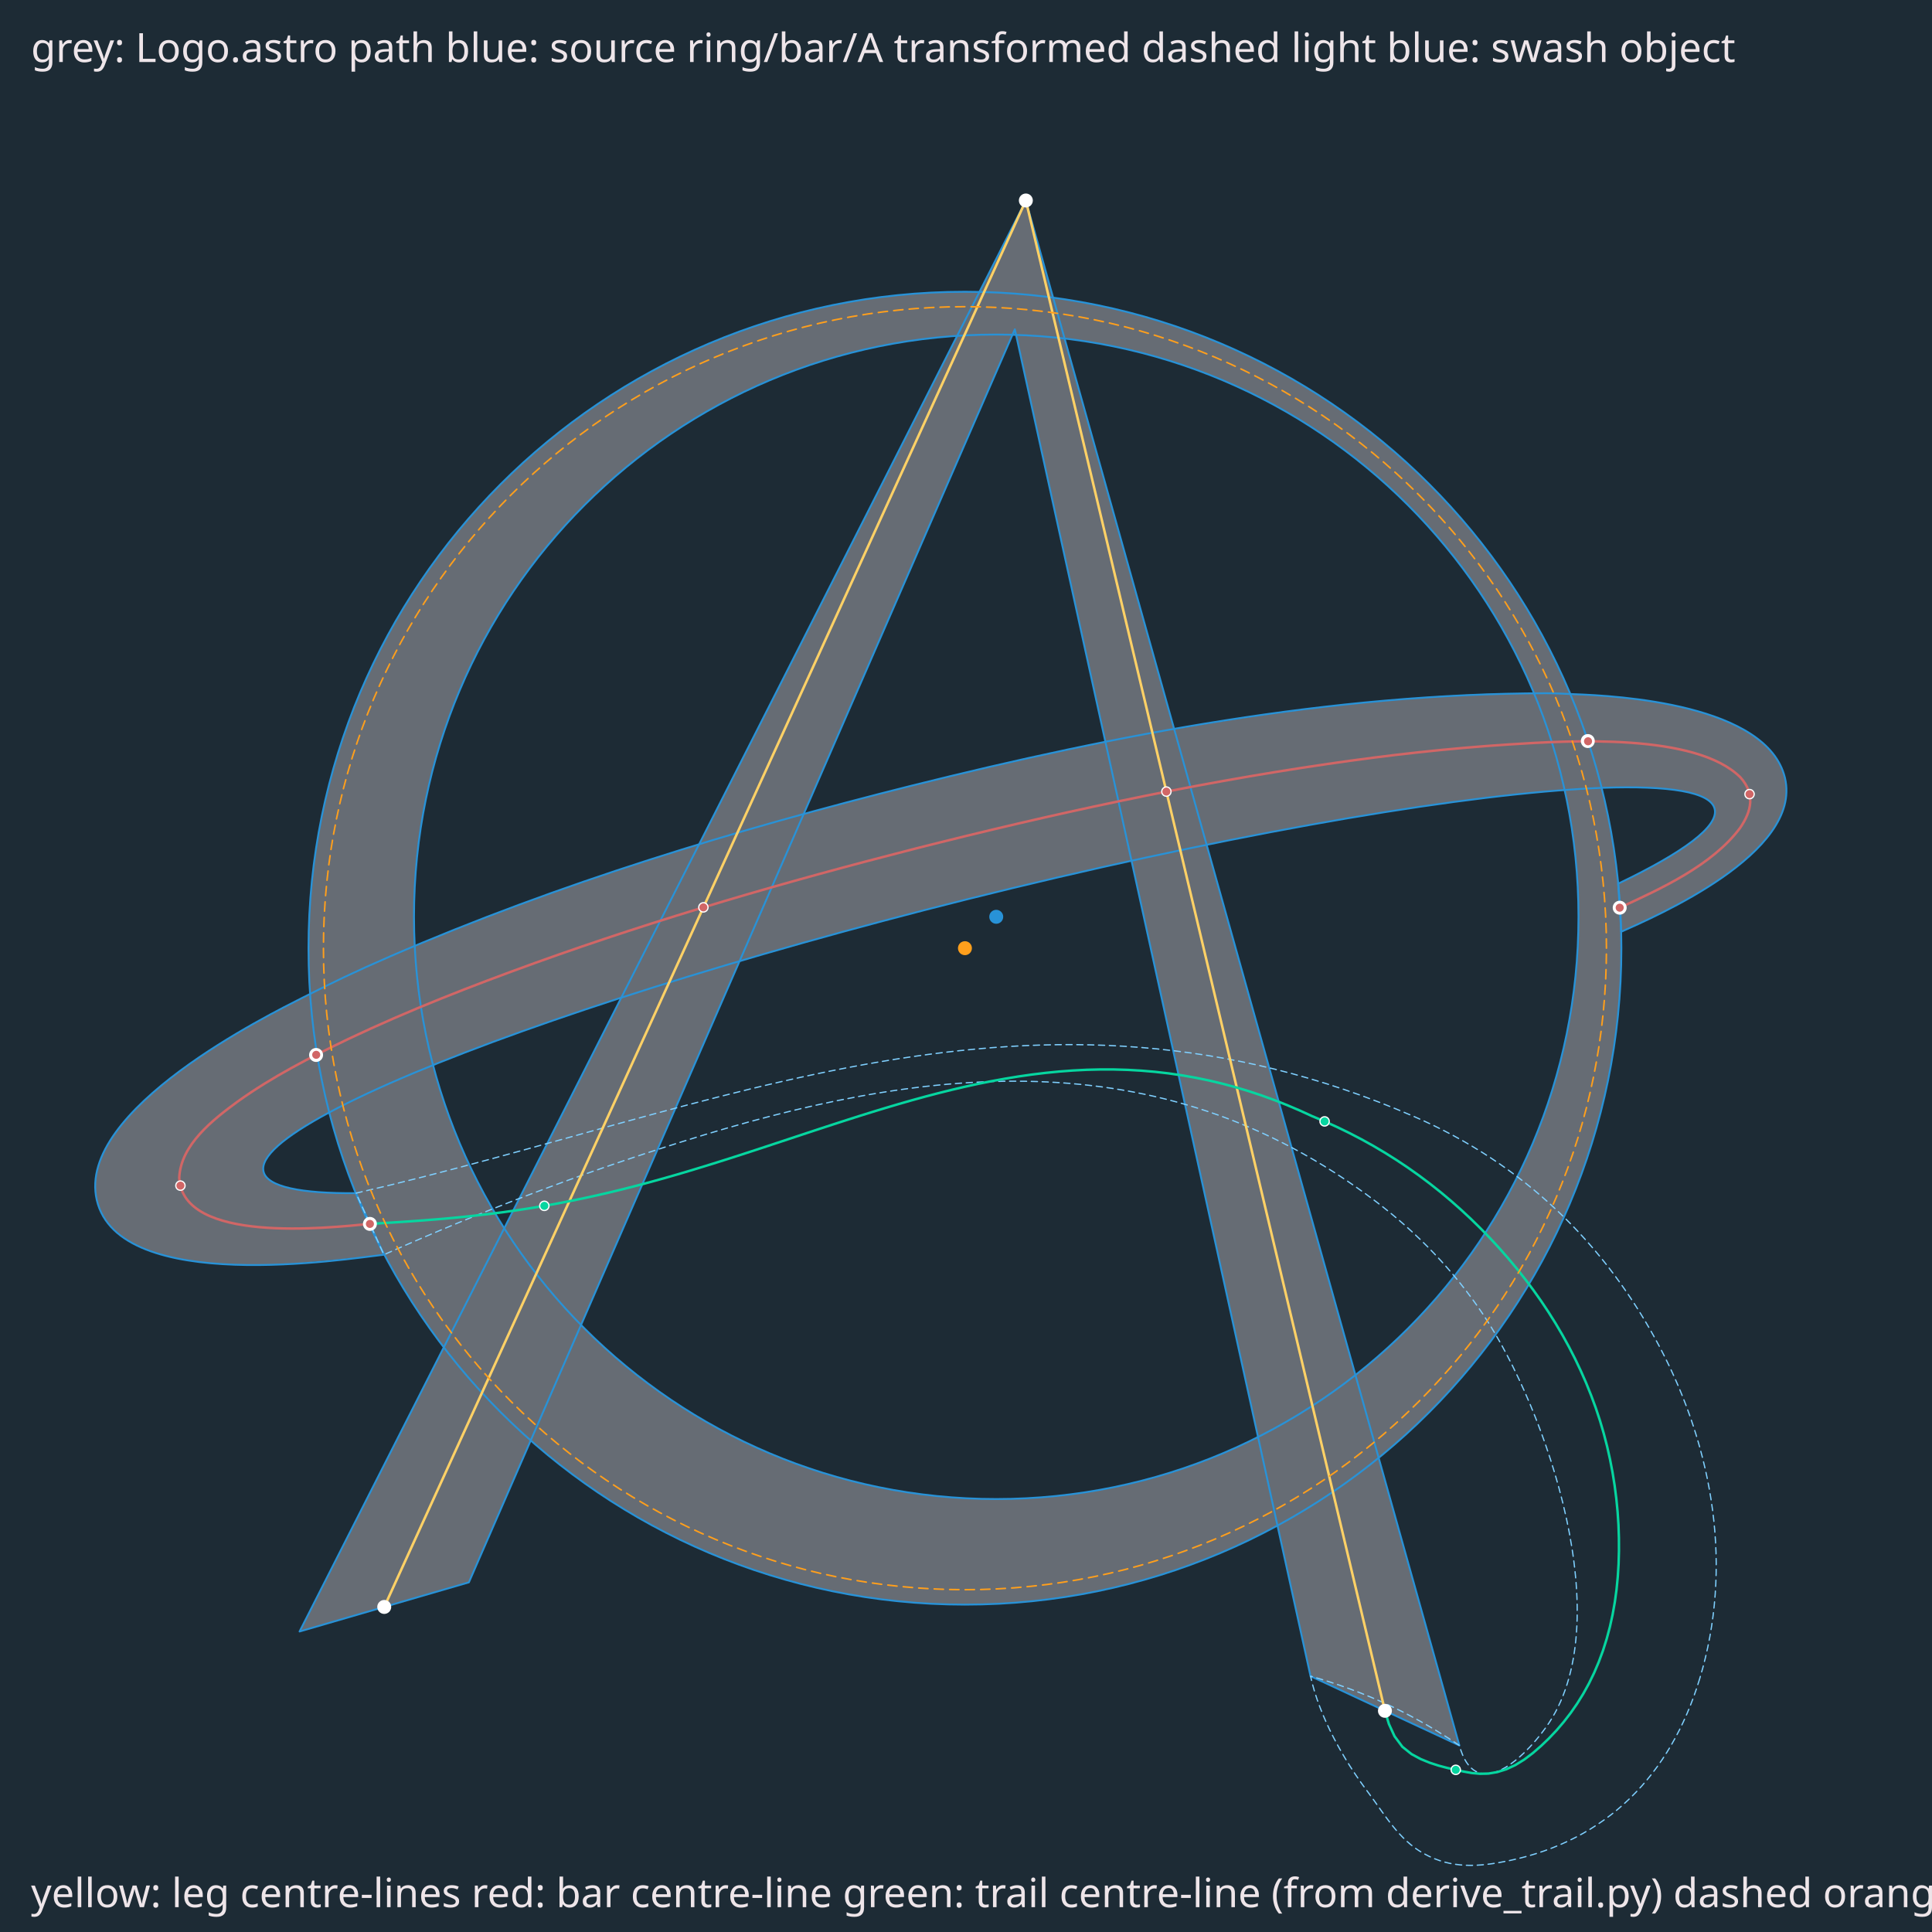
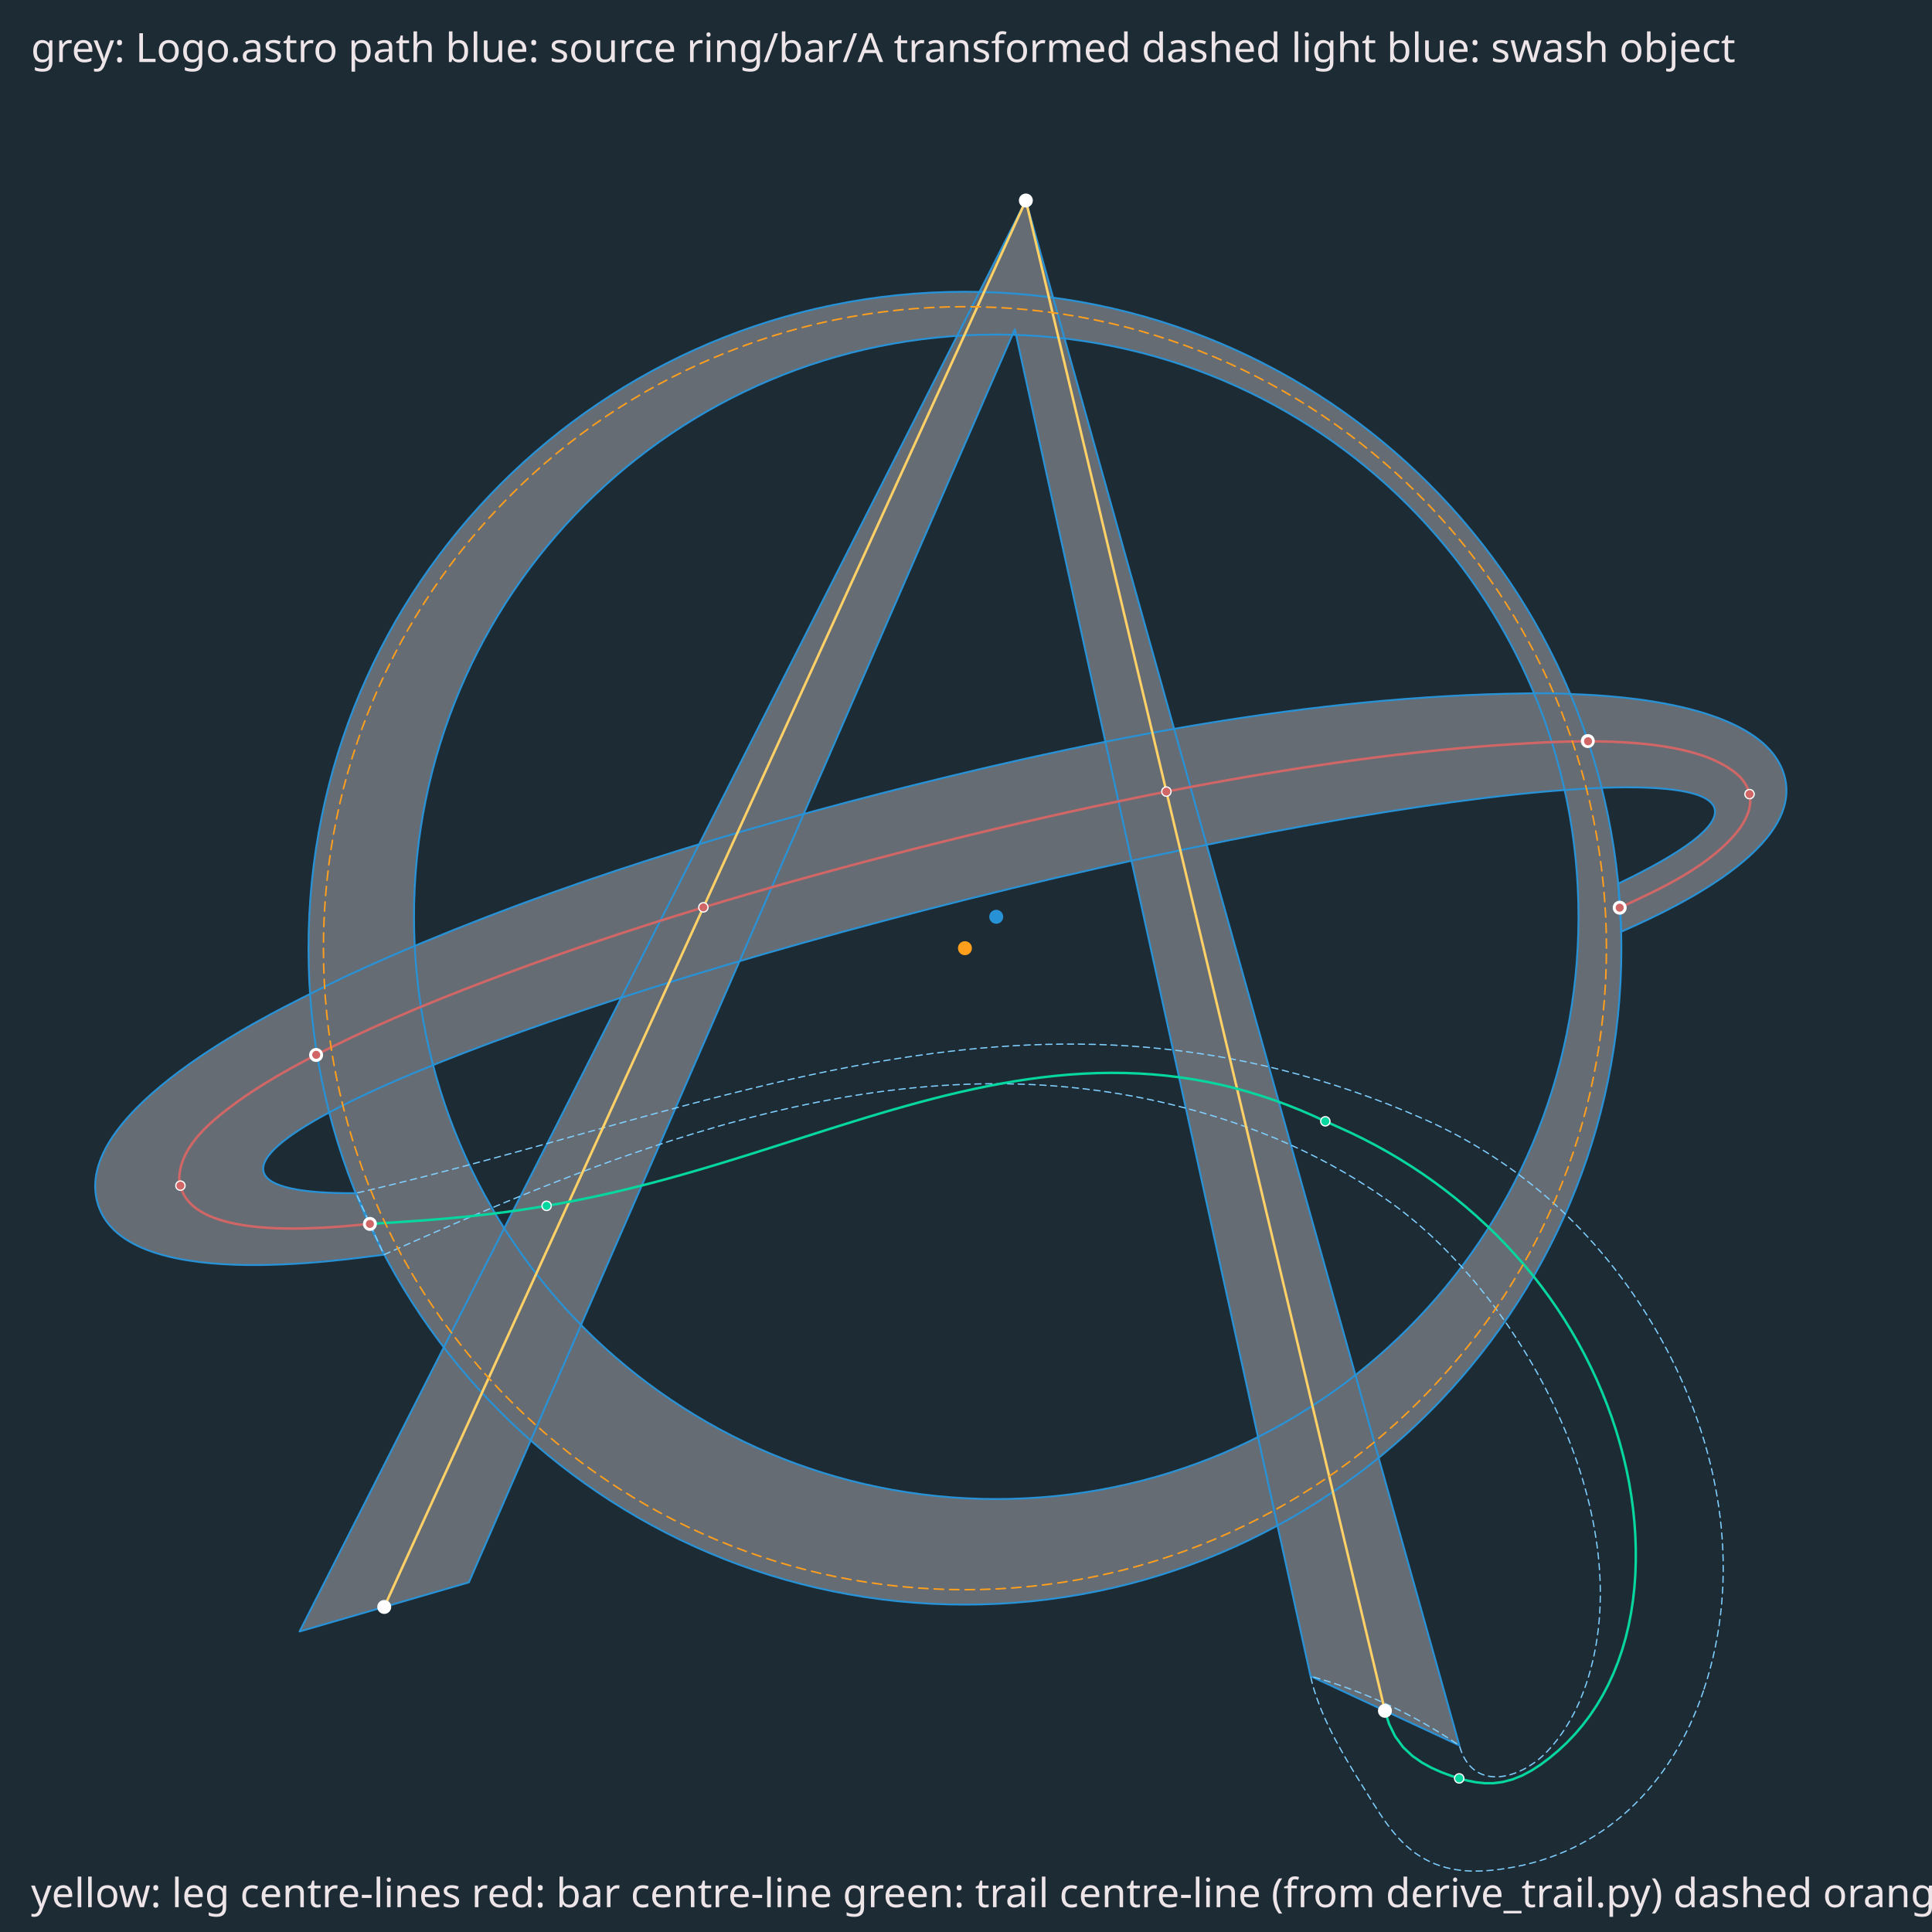
<svg xmlns="http://www.w3.org/2000/svg" width="1600" height="1600" viewBox="-70 -70 1246 1246">
  <rect x="-70" y="-70" width="1246" height="1246" fill="#1D2B35" />
  <g transform="translate(0,1084) scale(0.1,-0.1)" fill="none" stroke-linecap="round" stroke-linejoin="round">
    <path d="M9755 5547 C9767 5115 9714 4682 9596 4267 C9359 3431 8866 2686 8191 2138 C8365 1520 8539 901 8712 283 C8392 432 8072 581 7752 730 C7681 1054 7610 1377 7539 1701 C7231 1534 6903 1406 6563 1320 C5796 1126 4980 1152 4227 1394 C3672 1572 3159 1865 2723 2250 C2590 1945 2457 1640 2324 1335 C1960 1229 1596 1124 1232 1018 C1542 1629 1852 2240 2162 2850 C2008 3051 1872 3266 1756 3492 C1762 3477 1769 3463 1776 3448 C1689 3438 1602 3429 1515 3420 C1466 3415 1417 3411 1369 3407 C1318 3402 1268 3397 1217 3393 C1153 3389 1088 3386 1024 3384 C931 3381 837 3380 745 3385 C725 3386 704 3389 684 3390 C626 3395 568 3401 510 3410 C484 3414 456 3418 430 3424 C402 3430 374 3438 345 3447 C309 3457 274 3467 238 3481 C138 3520 35 3586 -25 3677 C-44 3706 -59 3738 -69 3771 C-89 3839 -92 3912 -77 3981 C-72 4005 -64 4028 -56 4051 C-47 4078 -35 4105 -22 4131 C-2 4168 22 4205 46 4239 C88 4297 136 4352 187 4402 C218 4433 249 4462 282 4490 C313 4517 344 4545 377 4570 C496 4664 624 4748 752 4827 C930 4937 1113 5036 1300 5130 C1237 6041 1466 6944 1960 7712 C2508 8564 3347 9197 4319 9485 C4740 9609 5178 9667 5617 9657 C5717 9854 5816 10050 5916 10247 C5975 10038 6033 9829 6092 9621 C6561 9558 7018 9415 7440 9201 C8331 8747 9040 7987 9427 7065 C9437 7065 9446 7065 9456 7064 C9458 7064 9465 7065 9468 7064 C9468 7064 9468 7064 9468 7064 C9468 7064 9468 7064 9468 7064 C9468 7064 9468 7064 9468 7064 C9463 7059 9442 7062 9434 7062 C9434 7062 9434 7062 9434 7062 C9447 7059 9464 7060 9477 7060 C9490 7060 9503 7060 9516 7059 C9577 7057 9637 7053 9698 7047 C9731 7044 9764 7042 9796 7038 C9829 7034 9861 7029 9893 7024 C10046 7003 10200 6973 10347 6922 C10525 6860 10736 6752 10801 6562 C10833 6469 10827 6373 10788 6283 C10741 6173 10653 6078 10563 6000 C10471 5921 10370 5853 10267 5791 C10103 5692 9930 5610 9756 5531 C9756 5536 9755 5541 9755 5547 Z M9629 6459 C9680 6256 9716 6050 9736 5842 C9833 5888 9929 5936 10022 5990 C10094 6031 10166 6076 10231 6128 C10275 6162 10329 6211 10352 6264 C10419 6426 10085 6450 9998 6456 C9943 6460 9887 6462 9832 6462 C9765 6463 9697 6461 9629 6459 Z M7082 6092 C7402 4952 7722 3812 8042 2672 C8657 3155 9110 3820 9330 4572 C9429 4911 9479 5263 9480 5616 C9481 5895 9451 6173 9391 6445 C9045 6420 8699 6375 8356 6322 C7930 6257 7505 6178 7082 6092 Z M4070 5342 C3729 4559 3388 3777 3047 2995 C3442 2594 3923 2284 4452 2094 C5129 1850 5871 1807 6572 1968 C6863 2035 7146 2138 7413 2272 C7141 3511 6869 4750 6597 5989 C6179 5897 5762 5798 5347 5692 C4920 5583 4493 5466 4070 5342 Z M2093 4671 C2191 4299 2346 3943 2552 3618 C2804 4114 3055 4610 3307 5106 C2898 4974 2491 4832 2093 4671 Z M1594 3845 C1526 4015 1469 4189 1423 4366 C1372 4339 1322 4310 1273 4280 C1198 4234 892 4046 1035 3932 C1075 3901 1134 3885 1183 3874 C1242 3862 1304 3855 1365 3851 C1441 3846 1518 3845 1594 3845 Z M3809 6095 C4364 7188 4918 8281 5473 9374 C5081 9348 4694 9261 4329 9114 C3434 8756 2705 8059 2306 7181 C2057 6635 1945 6039 1975 5440 C2294 5575 2619 5698 2946 5813 C3232 5913 3520 6006 3809 6095 Z M6430 6753 C6238 7629 6045 8505 5853 9380 C5846 9380 5838 9381 5830 9381 C5381 8351 4932 7321 4483 6290 C4775 6371 5067 6446 5361 6517 C5716 6603 6072 6683 6430 6753 Z M9193 7070 C8829 7943 8143 8652 7282 9045 C6929 9207 6552 9312 6166 9357 C6402 8517 6637 7676 6873 6836 C7234 6900 7597 6953 7961 6994 C8370 7041 8781 7071 9193 7070 Z" fill="#EEE5E9" fill-opacity="0.35" stroke="none" />
    <path d="M10812 6522 C10699 7000 9731 7053 9452 7063 C9398 7065 9340 7069 9272 7069 C7885 7067 6504 6804 5179 6473 C4039 6187 2911 5845 1823 5375 C1579 5269 1448 5205 1254 5107 C1046 5001 -211 4385 -76 3801 C67 3185 1537 3421 1776 3448 L1596 3845 C1239 3842 1024 3886 1000 3983 C976 4077 1131 4209 1424 4366 C1572 4445 1754 4530 1969 4620 C2794 4965 4075 5374 5533 5739 C7122 6136 8550 6388 9434 6448 C9502 6453 9567 6457 9629 6459 C10066 6475 10331 6433 10358 6324 C10387 6211 10156 6042 9736 5841 L9756 5531 C9970 5627 10926 6036 10812 6522 Z" stroke="#2892D7" stroke-width="12" />
    <path d="M1232 1018 L2324 1335 L5845 9416 L7752 730 L8712 283 L5916 10247 Z" stroke="#2892D7" stroke-width="12" />
    <circle cx="5523.14" cy="5424.894" r="4233.517" stroke="#2892D7" stroke-width="12" />
    <circle cx="5725.027" cy="5627.329" r="3755.048" stroke="#2892D7" stroke-width="12" />
-     <path d="M10262 714 C10073 90 9661 -329 9032 -460 C8840 -500 8662 -514 8484 -415 C8320 -325 8230 -161 8121 -16 C7963 194 7809 469 7752 730 C7906 687 8087 624 8281 532 C8449 451 8593 364 8712 283 C8812 -83 9110 177 9269 398 C9752 1067 9273 2450 8867 3060 C8678 3342 8442 3588 8171 3793 C6767 4858 5228 4659 3696 4176 C3034 3968 2409 3730 1776 3448 C1716 3581 1656 3713 1596 3845 C3939 4383 5979 5400 8420 4339 C9120 4036 9654 3521 10009 2843 C10351 2191 10478 1428 10262 714 Z" stroke="#7fd0ff" stroke-width="8" stroke-dasharray="40 30" />
+     <path d="M10286 635 C10082 28 9641 -415 9006 -511 C8815 -540 8632 -539 8462 -434 C8288 -327 8185 -134 8079 35 C7950 241 7804 490 7752 730 C7906 687 8087 624 8281 532 C8449 451 8593 364 8712 283 C8793 -14 9095 55 9275 241 C9391 361 9475 517 9528 674 C9887 1731 9148 3125 8313 3752 C7878 4078 7381 4289 6854 4417 C5089 4848 3376 4160 1776 3448 C1716 3581 1656 3713 1596 3845 C3973 4391 5994 5414 8478 4325 C9160 4026 9701 3497 10049 2837 C10404 2162 10533 1368 10286 635 Z" stroke="#7fd0ff" stroke-width="8" stroke-dasharray="40 30" />
    <path d="M1778 1176 L5916 10247" stroke="#ffd166" stroke-width="16" />
    <path d="M5916 10247 L8232 506" stroke="#ffd166" stroke-width="16" />
    <path d="M1686 3647 C1406 3620 477 3518 456 3944 C465 4158 675 4320 833 4436 C1055 4595 1300 4721 1546 4839 C1937 5025 2342 5182 2749 5329 C3552 5618 4373 5855 5199 6066 C6078 6289 6964 6482 7862 6613 C8251 6670 8642 6714 9034 6739 C9419 6764 10237 6814 10525 6526 C10620 6419 10598 6311 10522 6200 C10342 5959 10013 5809 9746 5686" stroke="#D16666" stroke-width="16" />
-     <path d="M8231.8 506.4 L8257.3 421.8 L8293.9 342.1 L8344.3 274.5 L8403.4 227.2 L8462.7 195.3 L8520.5 171.7 L8577.3 153.2 L8633.5 138.3 L8688.6 125.8 L8741.4 114.3 L8793.2 105.2 L8845.4 100.5 L8899.6 101.8 L8956.4 111.4 L9014.6 129.6 L9073.0 156.7 L9130.3 192.1 L9185.6 233.9 L9238.7 280.0 L9289.7 328.9 L9338.6 380.6 L9385.2 435.1 L9429.6 492.5 L9471.4 552.8 L9510.7 616.0 L9547.1 681.9 L9580.6 750.6 L9610.9 821.7 L9638.1 895.1 L9662.0 970.7 L9682.7 1048.0 L9700.1 1127.0 L9714.4 1207.3 L9725.5 1288.7 L9733.5 1371.1 L9738.7 1454.1 L9741.1 1537.8 L9740.8 1621.8 L9737.9 1706.0 L9732.3 1790.5 L9724.1 1875.0 L9713.2 1959.6 L9699.7 2043.9 L9683.5 2128.0 L9664.7 2211.7 L9643.1 2294.9 L9618.8 2377.5 L9591.7 2459.2 L9561.9 2540.1 L9529.7 2620.1 L9494.9 2699.2 L9457.8 2777.2 L9418.3 2854.2 L9376.6 2930.0 L9332.6 3004.7 L9286.5 3078.1 L9238.4 3150.2 L9188.2 3221.0 L9136.0 3290.5 L9082.0 3358.6 L9026.3 3425.2 L8968.9 3490.6 L8909.8 3554.6 L8849.1 3617.1 L8786.8 3678.2 L8722.9 3737.7 L8657.4 3795.6 L8590.4 3851.8 L8521.7 3906.2 L8451.7 3958.8 L8380.1 4009.4 L8307.1 4058.2 L8232.8 4105.0 L8157.2 4149.8 L8080.3 4192.4 L8002.2 4233.0 L7923.0 4271.5 L7842.7 4307.8 L7761.5 4342.0 L7681.3 4378.6 L7600.2 4413.1 L7518.2 4445.5 L7435.3 4475.6 L7351.6 4503.3 L7267.1 4528.7 L7182.0 4551.5 L7096.2 4571.9 L7009.9 4589.7 L6923.0 4604.9 L6835.8 4617.6 L6748.2 4627.6 L6660.3 4635.1 L6572.3 4640.1 L6484.2 4642.7 L6396.0 4642.8 L6307.8 4640.6 L6219.8 4636.1 L6131.9 4629.5 L6044.1 4620.8 L5956.6 4610.2 L5869.3 4597.7 L5782.3 4583.4 L5695.6 4567.6 L5609.2 4550.2 L5523.0 4531.3 L5437.2 4511.2 L5351.6 4489.9 L5266.3 4467.5 L5181.3 4444.2 L5096.5 4419.9 L5012.0 4394.9 L4927.6 4369.2 L4843.5 4343.0 L4759.4 4316.2 L4675.5 4289.1 L4591.7 4261.7 L4508.0 4234.1 L4424.3 4206.4 L4340.6 4178.7 L4256.9 4151.0 L4173.1 4123.4 L4089.3 4096.1 L4005.4 4069.1 L3921.3 4042.5 L3837.1 4016.4 L3752.7 3990.7 L3668.2 3965.7 L3583.4 3941.4 L3498.5 3917.9 L3413.3 3895.1 L3327.9 3873.3 L3242.2 3852.3 L3156.3 3832.4 L3070.2 3813.5 L2983.9 3795.6 L2897.3 3778.8 L2810.5 3763.2 L2723.6 3748.6 L2636.4 3735.2 L2549.1 3722.8 L2461.7 3711.5 L2374.1 3701.2 L2286.4 3691.9 L2198.7 3683.4 L2110.8 3675.8 L2022.9 3668.9 L1935.0 3662.6 L1847.0 3656.7 L1759.0 3651.2 L1685.7 3646.6" stroke="#06d6a0" stroke-width="16" />
+     <path d="M8231.8 506.4 L8258.8 421.0 L8298.0 341.3 L8349.2 271.8 L8408.6 215.7 L8471.3 172.2 L8534.0 138.0 L8595.4 110.7 L8654.7 88.7 L8710.8 70.6 L8764.8 56.3 L8818.5 45.7 L8873.5 39.7 L8930.8 39.6 L8990.9 47.3 L9052.8 63.5 L9115.4 88.5 L9177.3 121.4 L9237.7 160.7 L9296.1 204.6 L9352.4 251.9 L9406.4 302.6 L9457.9 356.7 L9506.8 414.2 L9552.8 474.9 L9595.8 538.7 L9635.6 605.5 L9672.2 675.0 L9705.3 747.0 L9735.0 821.3 L9761.2 897.6 L9784.0 975.8 L9803.2 1055.4 L9819.0 1136.4 L9831.5 1218.5 L9840.7 1301.4 L9846.7 1385.1 L9849.5 1469.3 L9849.5 1553.9 L9846.5 1638.8 L9840.7 1723.7 L9832.1 1808.8 L9820.6 1893.8 L9806.4 1978.6 L9789.4 2063.1 L9769.7 2147.3 L9747.4 2231.1 L9722.6 2314.4 L9695.2 2397.0 L9665.3 2479.0 L9633.0 2560.1 L9598.3 2640.5 L9561.3 2719.9 L9522.1 2798.4 L9480.5 2875.8 L9436.8 2952.1 L9390.9 3027.2 L9342.9 3101.0 L9292.7 3173.4 L9240.5 3244.3 L9186.2 3313.8 L9130.0 3381.6 L9071.8 3447.8 L9011.9 3512.6 L8950.3 3575.7 L8887.0 3637.3 L8822.0 3697.2 L8755.4 3755.4 L8687.2 3811.9 L8617.5 3866.5 L8546.2 3919.4 L8473.6 3970.3 L8399.5 4019.4 L8324.1 4066.5 L8247.5 4111.7 L8169.6 4154.8 L8090.5 4196.0 L8010.3 4235.1 L7929.0 4272.1 L7847.4 4308.4 L7766.2 4345.7 L7684.2 4380.9 L7601.2 4414.0 L7517.4 4444.8 L7432.7 4473.3 L7347.3 4499.3 L7261.1 4522.9 L7174.3 4544.0 L7087.0 4562.5 L6999.1 4578.5 L6910.8 4591.9 L6822.1 4602.7 L6733.2 4611.0 L6644.1 4616.7 L6554.8 4620.0 L6465.5 4620.8 L6376.2 4619.4 L6287.0 4615.6 L6197.9 4609.8 L6108.9 4601.8 L6020.1 4591.9 L5931.6 4580.1 L5843.3 4566.6 L5755.3 4551.4 L5667.6 4534.7 L5580.1 4516.5 L5492.9 4497.1 L5406.0 4476.5 L5319.4 4454.7 L5233.0 4432.0 L5146.9 4408.4 L5061.0 4384.1 L4975.2 4359.0 L4889.7 4333.4 L4804.3 4307.2 L4719.0 4280.7 L4633.8 4253.9 L4548.7 4226.8 L4463.6 4199.7 L4378.5 4172.5 L4293.4 4145.3 L4208.3 4118.3 L4123.1 4091.4 L4037.8 4064.9 L3952.4 4038.7 L3866.9 4013.0 L3781.2 3987.8 L3695.4 3963.2 L3609.3 3939.3 L3523.1 3916.0 L3436.6 3893.6 L3349.9 3872.1 L3263.0 3851.4 L3175.9 3831.7 L3088.6 3813.0 L3001.0 3795.3 L2913.3 3778.7 L2825.3 3763.2 L2737.2 3748.7 L2648.9 3735.4 L2560.4 3723.1 L2471.8 3711.8 L2383.1 3701.5 L2294.3 3692.2 L2205.3 3683.8 L2116.4 3676.1 L2027.3 3669.1 L1938.2 3662.8 L1849.1 3656.8 L1760.0 3651.2 L1685.7 3646.6" stroke="#06d6a0" stroke-width="16" />
    <circle cx="5523.14" cy="5424.894" r="4137.232" stroke="#ff9f1c" stroke-width="10" stroke-dasharray="60 40" />
    <circle cx="5916.0" cy="10247.0" r="45" fill="#fff" stroke="none" />
    <circle cx="1778.069" cy="1176.389" r="45" fill="#fff" stroke="none" />
    <circle cx="8231.846" cy="506.482" r="45" fill="#fff" stroke="none" />
    <circle cx="1685.68" cy="3646.702" r="45" fill="#fff" stroke="none" />
    <circle cx="9745.87" cy="5686.049" r="45" fill="#fff" stroke="none" />
    <circle cx="1338.538" cy="4736.225" r="45" fill="#fff" stroke="none" />
    <circle cx="9540.197" cy="6760.762" r="45" fill="#fff" stroke="none" />
    <circle cx="5523.14" cy="5424.894" r="45" fill="#ff9f1c" stroke="none" />
    <circle cx="5725.027" cy="5627.329" r="45" fill="#2892D7" stroke="none" />
    <circle cx="1685.68" cy="3646.702" r="30" fill="#D16666" stroke="#fff" stroke-width="8" />
    <circle cx="463.62" cy="3893.516" r="30" fill="#D16666" stroke="#fff" stroke-width="8" />
    <circle cx="1339.351" cy="4737.2" r="30" fill="#D16666" stroke="#fff" stroke-width="8" />
    <circle cx="3836.283" cy="5688.143" r="30" fill="#D16666" stroke="#fff" stroke-width="8" />
    <circle cx="6822.353" cy="6434.872" r="30" fill="#D16666" stroke="#fff" stroke-width="8" />
    <circle cx="9541.727" cy="6759.286" r="30" fill="#D16666" stroke="#fff" stroke-width="8" />
    <circle cx="10583.321" cy="6418.51" r="30" fill="#D16666" stroke="#fff" stroke-width="8" />
    <circle cx="9745.87" cy="5686.049" r="30" fill="#D16666" stroke="#fff" stroke-width="8" />
-     <circle cx="8688.6" cy="125.8" r="30" fill="#06d6a0" stroke="#fff" stroke-width="8" />
-     <circle cx="7842.7" cy="4307.8" r="30" fill="#06d6a0" stroke="#fff" stroke-width="8" />
-     <circle cx="2810.5" cy="3763.2" r="30" fill="#06d6a0" stroke="#fff" stroke-width="8" />
+     <circle cx="8710.8" cy="70.6" r="30" fill="#06d6a0" stroke="#fff" stroke-width="8" />
+     <circle cx="7847.4" cy="4308.4" r="30" fill="#06d6a0" stroke="#fff" stroke-width="8" />
+     <circle cx="2825.3" cy="3763.2" r="30" fill="#06d6a0" stroke="#fff" stroke-width="8" />
  </g>
  <g font-family="sans-serif" font-size="26" fill="#EEE5E9">
    <text x="-50" y="-30">grey: Logo.astro path   blue: source ring/bar/A transformed   dashed light blue: swash object</text>
    <text x="-50" y="1160">yellow: leg centre-lines   red: bar centre-line   green: trail centre-line (from derive_trail.py)   dashed orange: thin growth circle</text>
  </g>
</svg>
